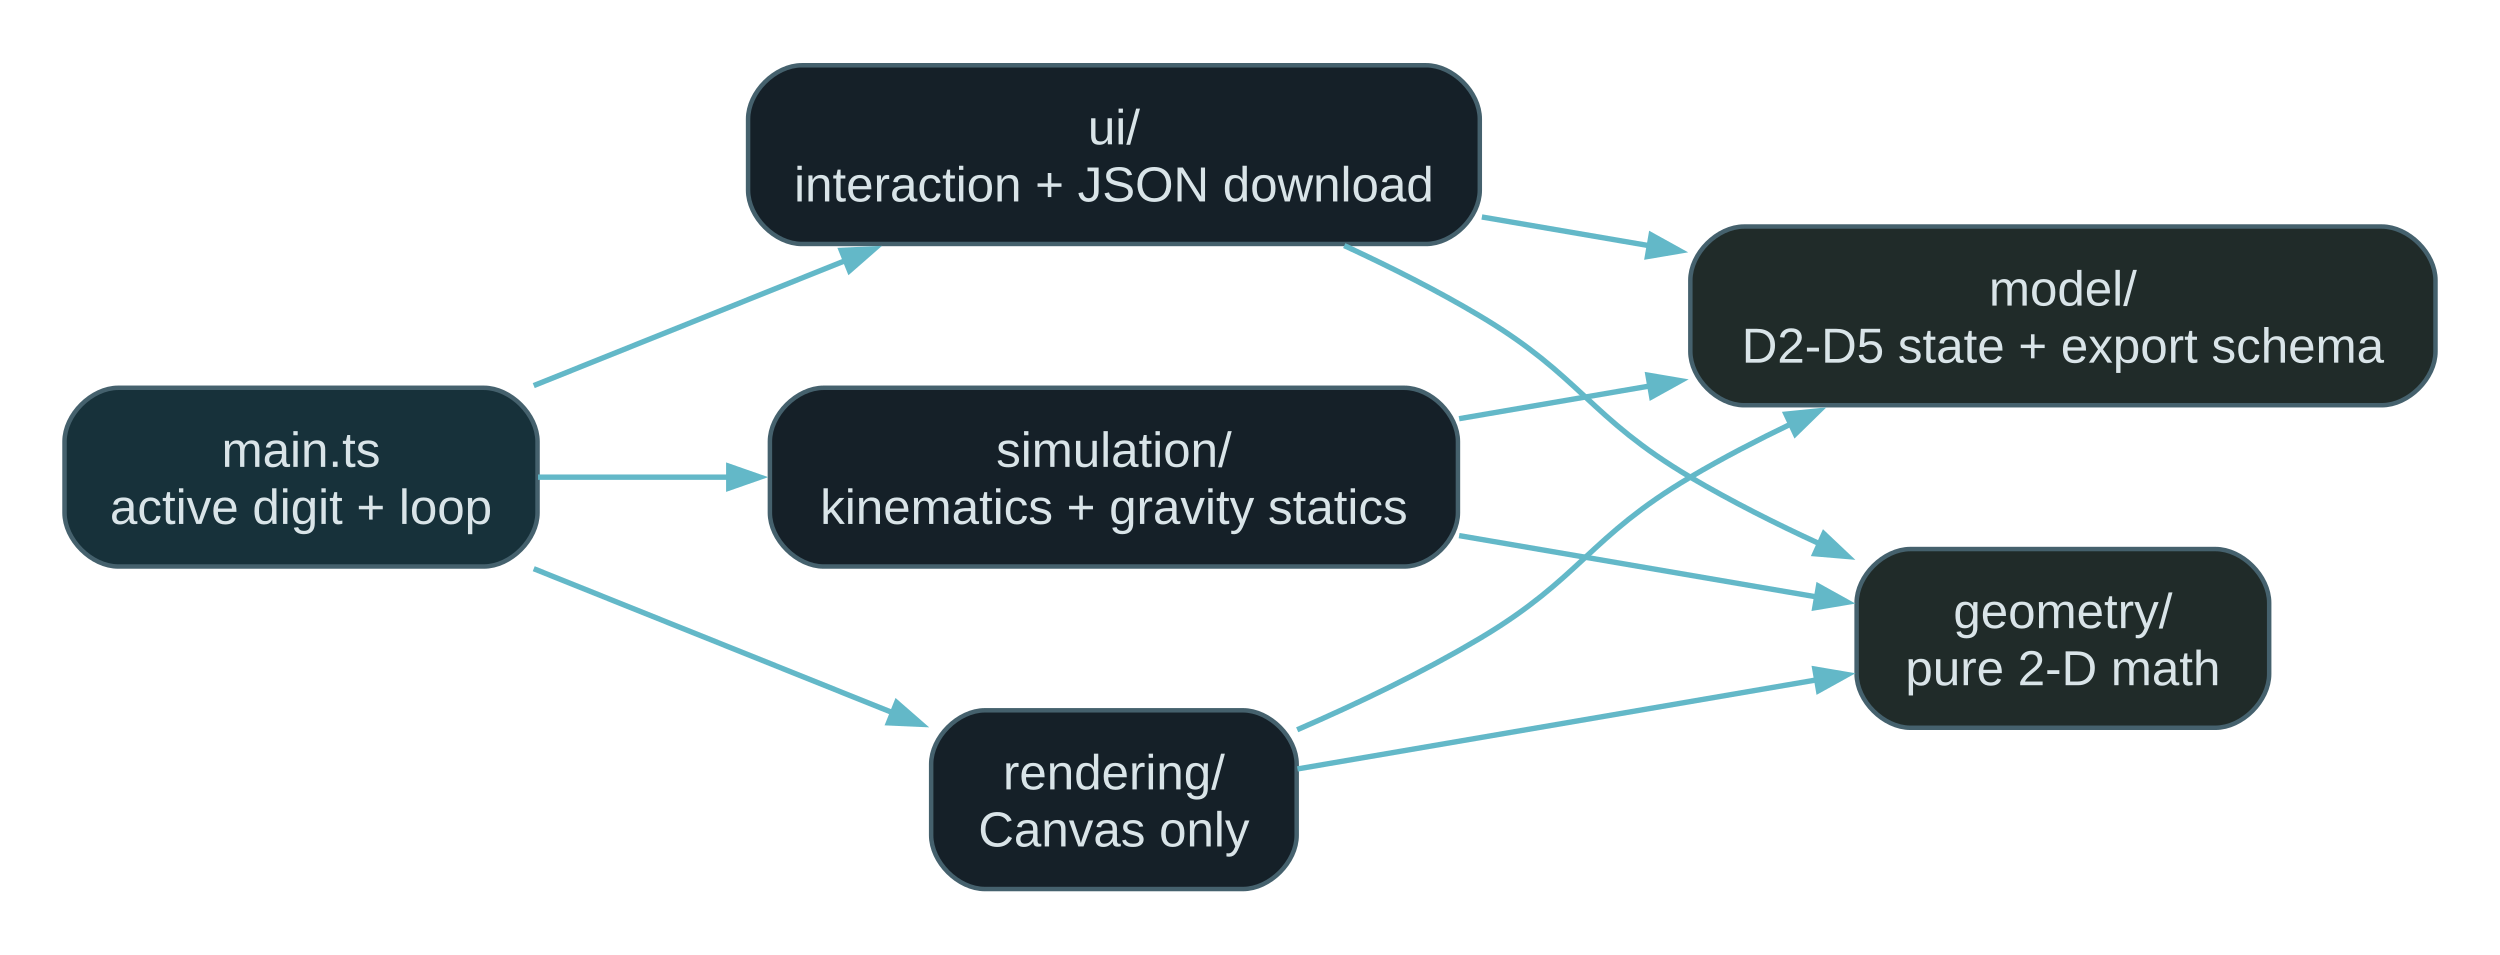
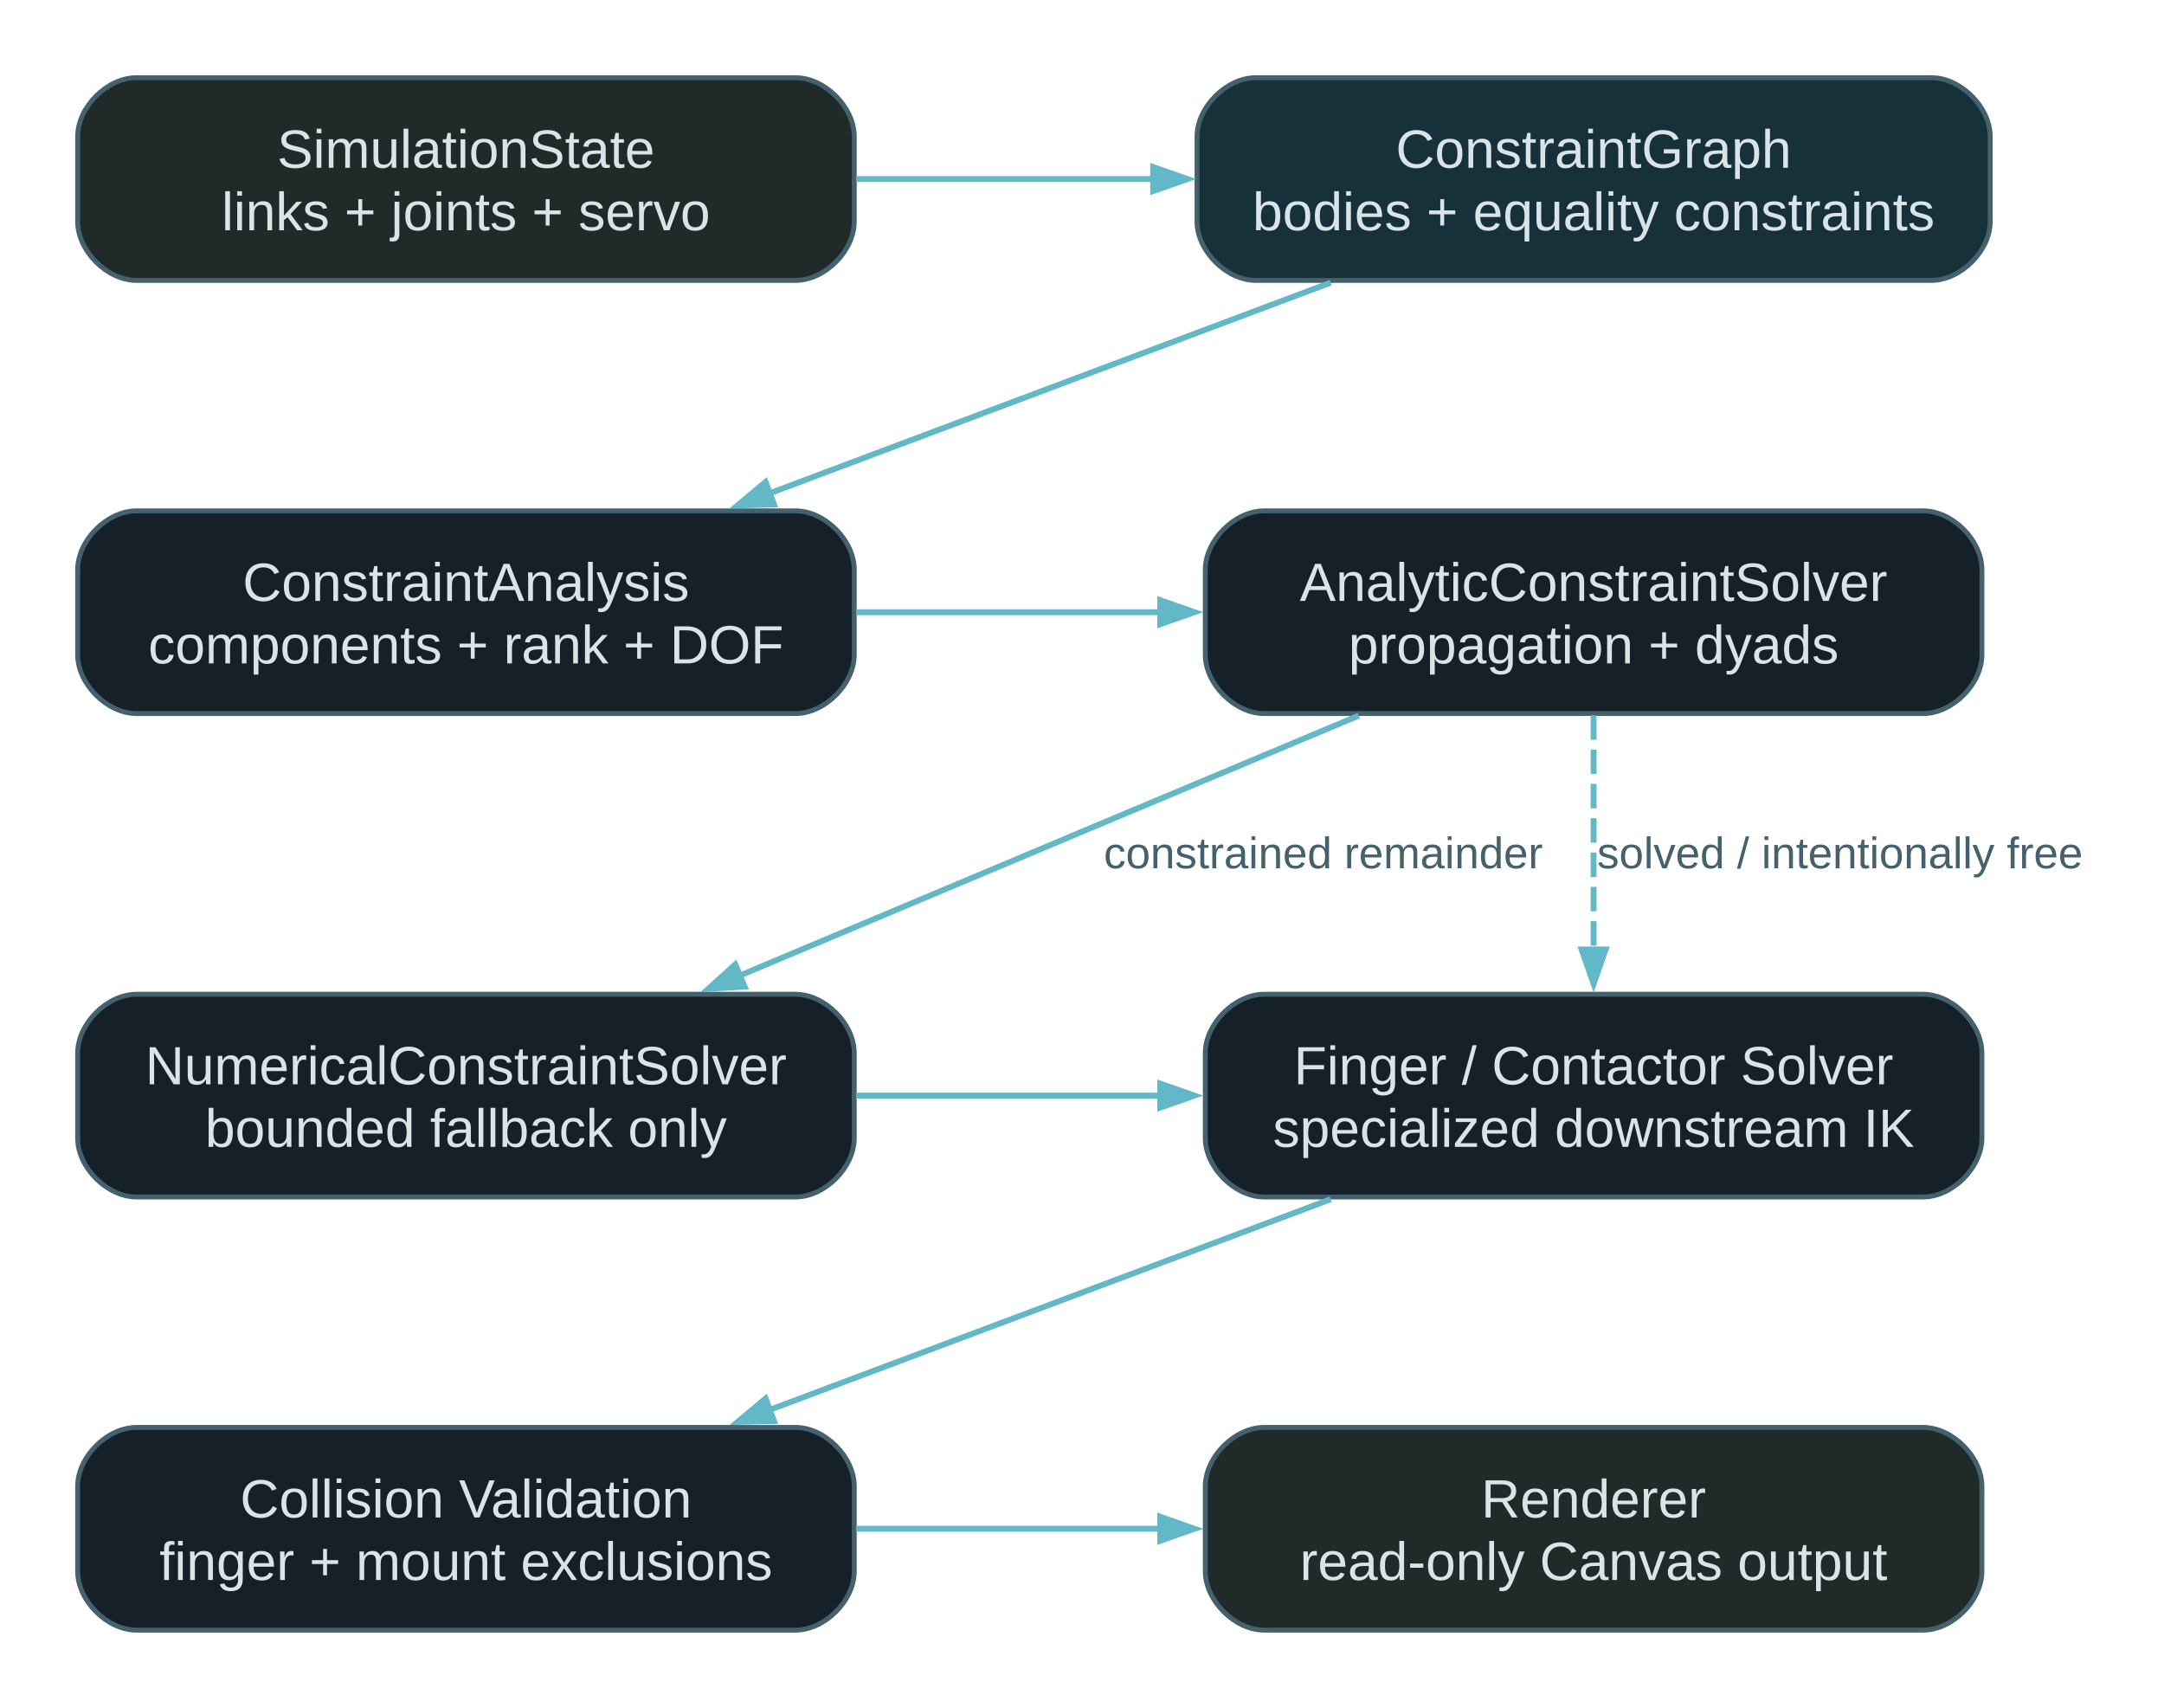
- <svg xmlns="http://www.w3.org/2000/svg" width="558pt" height="213pt" viewBox="0.00 0.00 558.10 212.70">
-   <g id="graph0" class="graph" transform="scale(1 1) rotate(0) translate(14.4 198.3)">
+ <svg xmlns="http://www.w3.org/2000/svg" width="441pt" height="348pt" viewBox="0.00 0.00 441.38 348.29">
+   <g id="graph0" class="graph" transform="scale(1 1) rotate(0) translate(15.84 332.45)">
    <g id="node1" class="node">
-       <path fill="#17313a" stroke="#45616d" d="M93.6,-111.9C93.6,-111.9 12,-111.9 12,-111.9 6,-111.9 0,-105.9 0,-99.9 0,-99.9 0,-84 0,-84 0,-78 6,-72 12,-72 12,-72 93.6,-72 93.6,-72 99.6,-72 105.6,-78 105.6,-84 105.6,-84 105.6,-99.9 105.6,-99.9 105.6,-105.9 99.6,-111.9 93.6,-111.9" />
-       <text text-anchor="middle" x="52.8" y="-94.25" font-family="Arial" font-size="11.00" fill="#d9e4e8">main.ts</text>
-       <text text-anchor="middle" x="52.8" y="-81.5" font-family="Arial" font-size="11.00" fill="#d9e4e8">active digit + loop</text>
+       <path fill="#202b29" stroke="#45616d" d="M146.4,-316.61C146.4,-316.61 12,-316.61 12,-316.61 6,-316.61 0,-310.61 0,-304.61 0,-304.61 0,-287.27 0,-287.27 0,-281.27 6,-275.27 12,-275.27 12,-275.27 146.4,-275.27 146.4,-275.27 152.4,-275.27 158.4,-281.27 158.4,-287.27 158.4,-287.27 158.4,-304.61 158.4,-304.61 158.4,-310.61 152.4,-316.61 146.4,-316.61" />
+       <text text-anchor="middle" x="79.2" y="-298.24" font-family="Arial" font-size="11.00" fill="#d9e4e8">SimulationState</text>
+       <text text-anchor="middle" x="79.2" y="-285.49" font-family="Arial" font-size="11.00" fill="#d9e4e8">links + joints + servo</text>
    </g>
    <g id="node2" class="node">
-       <path fill="#152028" stroke="#45616d" d="M303.95,-183.9C303.95,-183.9 164.6,-183.9 164.6,-183.9 158.6,-183.9 152.6,-177.9 152.6,-171.9 152.6,-171.9 152.6,-156 152.6,-156 152.6,-150 158.6,-144 164.6,-144 164.6,-144 303.95,-144 303.95,-144 309.95,-144 315.95,-150 315.95,-156 315.95,-156 315.95,-171.9 315.95,-171.9 315.95,-177.9 309.95,-183.9 303.95,-183.9" />
-       <text text-anchor="middle" x="234.27" y="-166.25" font-family="Arial" font-size="11.00" fill="#d9e4e8">ui/</text>
-       <text text-anchor="middle" x="234.27" y="-153.5" font-family="Arial" font-size="11.00" fill="#d9e4e8">interaction + JSON download</text>
+       <path fill="#17313a" stroke="#45616d" d="M378.09,-316.61C378.09,-316.61 240.31,-316.61 240.31,-316.61 234.31,-316.61 228.31,-310.61 228.31,-304.61 228.31,-304.61 228.31,-287.27 228.31,-287.27 228.31,-281.27 234.31,-275.27 240.31,-275.27 240.31,-275.27 378.09,-275.27 378.09,-275.27 384.09,-275.27 390.09,-281.27 390.09,-287.27 390.09,-287.27 390.09,-304.61 390.09,-304.61 390.09,-310.61 384.09,-316.61 378.09,-316.61" />
+       <text text-anchor="middle" x="309.2" y="-298.24" font-family="Arial" font-size="11.00" fill="#d9e4e8">ConstraintGraph</text>
+       <text text-anchor="middle" x="309.2" y="-285.49" font-family="Arial" font-size="11.00" fill="#d9e4e8">bodies + equality constraints</text>
    </g>
    <g id="edge1" class="edge">
-       <path fill="none" stroke="#63b8c8" stroke-width="1.2" d="M104.75,-112.39C126.44,-121.09 151.87,-131.29 174.37,-140.32" />
-       <polygon fill="#63b8c8" stroke="#63b8c8" stroke-width="1.2" points="173.41,-142.58 180.82,-142.91 175.24,-138.03 173.41,-142.58" />
+       <path fill="none" stroke="#63b8c8" stroke-width="1.2" d="M158.78,-295.94C168.61,-295.94 200.99,-295.94 219.41,-295.94" />
+       <polygon fill="#63b8c8" stroke="#63b8c8" stroke-width="1.2" points="219.36,-298.39 226.36,-295.94 219.36,-293.49 219.36,-298.39" />
    </g>
    <g id="node3" class="node">
-       <path fill="#152028" stroke="#45616d" d="M299.07,-111.9C299.07,-111.9 169.47,-111.9 169.47,-111.9 163.47,-111.9 157.47,-105.9 157.47,-99.9 157.47,-99.9 157.47,-84 157.47,-84 157.47,-78 163.47,-72 169.47,-72 169.47,-72 299.07,-72 299.07,-72 305.07,-72 311.07,-78 311.07,-84 311.07,-84 311.07,-99.9 311.07,-99.9 311.07,-105.9 305.07,-111.9 299.07,-111.9" />
-       <text text-anchor="middle" x="234.27" y="-94.25" font-family="Arial" font-size="11.00" fill="#d9e4e8">simulation/</text>
-       <text text-anchor="middle" x="234.27" y="-81.5" font-family="Arial" font-size="11.00" fill="#d9e4e8">kinematics + gravity statics</text>
+       <path fill="#152028" stroke="#45616d" d="M146.4,-228.27C146.4,-228.27 12,-228.27 12,-228.27 6,-228.27 0,-222.27 0,-216.27 0,-216.27 0,-198.93 0,-198.93 0,-192.93 6,-186.93 12,-186.93 12,-186.93 146.4,-186.93 146.4,-186.93 152.4,-186.93 158.4,-192.93 158.4,-198.93 158.4,-198.93 158.4,-216.27 158.4,-216.27 158.4,-222.27 152.4,-228.27 146.4,-228.27" />
+       <text text-anchor="middle" x="79.2" y="-209.9" font-family="Arial" font-size="11.00" fill="#d9e4e8">ConstraintAnalysis</text>
+       <text text-anchor="middle" x="79.2" y="-197.15" font-family="Arial" font-size="11.00" fill="#d9e4e8">components + rank + DOF</text>
    </g>
    <g id="edge2" class="edge">
-       <path fill="none" stroke="#63b8c8" stroke-width="1.2" d="M105.71,-91.95C119.13,-91.95 133.92,-91.95 148.54,-91.95" />
-       <polygon fill="#63b8c8" stroke="#63b8c8" stroke-width="1.2" points="148.29,-94.4 155.29,-91.95 148.29,-89.5 148.29,-94.4" />
+       <path fill="none" stroke="#63b8c8" stroke-width="1.2" d="M255.57,-274.81C221.26,-261.93 176.65,-245.18 140.88,-231.75" />
+       <polygon fill="#63b8c8" stroke="#63b8c8" stroke-width="1.2" points="142.03,-229.57 134.62,-229.4 140.31,-234.16 142.03,-229.57" />
    </g>
    <g id="node4" class="node">
-       <path fill="#152028" stroke="#45616d" d="M263.07,-39.9C263.07,-39.9 205.47,-39.9 205.47,-39.9 199.47,-39.9 193.47,-33.9 193.47,-27.9 193.47,-27.9 193.47,-12 193.47,-12 193.47,-6 199.47,0 205.47,0 205.47,0 263.07,0 263.07,0 269.07,0 275.07,-6 275.07,-12 275.07,-12 275.07,-27.9 275.07,-27.9 275.07,-33.9 269.07,-39.9 263.07,-39.9" />
-       <text text-anchor="middle" x="234.27" y="-22.25" font-family="Arial" font-size="11.00" fill="#d9e4e8">rendering/</text>
-       <text text-anchor="middle" x="234.27" y="-9.5" font-family="Arial" font-size="11.00" fill="#d9e4e8">Canvas only</text>
+       <path fill="#152028" stroke="#45616d" d="M376.4,-228.27C376.4,-228.27 242,-228.27 242,-228.27 236,-228.27 230,-222.27 230,-216.27 230,-216.27 230,-198.93 230,-198.93 230,-192.93 236,-186.93 242,-186.93 242,-186.93 376.4,-186.93 376.4,-186.93 382.4,-186.93 388.4,-192.93 388.4,-198.93 388.4,-198.93 388.4,-216.27 388.4,-216.27 388.4,-222.27 382.4,-228.27 376.4,-228.27" />
+       <text text-anchor="middle" x="309.2" y="-209.9" font-family="Arial" font-size="11.00" fill="#d9e4e8">AnalyticConstraintSolver</text>
+       <text text-anchor="middle" x="309.2" y="-197.15" font-family="Arial" font-size="11.00" fill="#d9e4e8">propagation + dyads</text>
    </g>
    <g id="edge3" class="edge">
-       <path fill="none" stroke="#63b8c8" stroke-width="1.2" d="M104.75,-71.51C130,-61.38 160.32,-49.22 185.17,-39.25" />
-       <polygon fill="#63b8c8" stroke="#63b8c8" stroke-width="1.2" points="185.76,-41.65 191.35,-36.77 183.94,-37.1 185.76,-41.65" />
+       <path fill="none" stroke="#63b8c8" stroke-width="1.2" d="M158.78,-207.6C168.88,-207.6 202.8,-207.6 220.91,-207.6" />
+       <polygon fill="#63b8c8" stroke="#63b8c8" stroke-width="1.2" points="220.8,-210.05 227.8,-207.6 220.8,-205.15 220.8,-210.05" />
    </g>
    <g id="node5" class="node">
-       <path fill="#202b29" stroke="#45616d" d="M517.3,-147.9C517.3,-147.9 374.95,-147.9 374.95,-147.9 368.95,-147.9 362.95,-141.9 362.95,-135.9 362.95,-135.9 362.95,-120 362.95,-120 362.95,-114 368.95,-108 374.95,-108 374.95,-108 517.3,-108 517.3,-108 523.3,-108 529.3,-114 529.3,-120 529.3,-120 529.3,-135.9 529.3,-135.9 529.3,-141.9 523.3,-147.9 517.3,-147.9" />
-       <text text-anchor="middle" x="446.12" y="-130.25" font-family="Arial" font-size="11.00" fill="#d9e4e8">model/</text>
-       <text text-anchor="middle" x="446.12" y="-117.5" font-family="Arial" font-size="11.00" fill="#d9e4e8">D2-D5 state + export schema</text>
+       <path fill="#152028" stroke="#45616d" d="M146.4,-129.68C146.4,-129.68 12,-129.68 12,-129.68 6,-129.68 0,-123.68 0,-117.68 0,-117.68 0,-100.34 0,-100.34 0,-94.34 6,-88.34 12,-88.34 12,-88.34 146.4,-88.34 146.4,-88.34 152.4,-88.34 158.4,-94.34 158.4,-100.34 158.4,-100.34 158.4,-117.68 158.4,-117.68 158.4,-123.68 152.4,-129.68 146.4,-129.68" />
+       <text text-anchor="middle" x="79.2" y="-111.31" font-family="Arial" font-size="11.00" fill="#d9e4e8">NumericalConstraintSolver</text>
+       <text text-anchor="middle" x="79.2" y="-98.56" font-family="Arial" font-size="11.00" fill="#d9e4e8">bounded fallback only</text>
    </g>
    <g id="edge4" class="edge">
-       <path fill="none" stroke="#63b8c8" stroke-width="1.2" d="M316.41,-150.03C328.68,-147.93 341.42,-145.74 353.89,-143.6" />
-       <polygon fill="#63b8c8" stroke="#63b8c8" stroke-width="1.2" points="354.2,-146.03 360.68,-142.44 353.37,-141.2 354.2,-146.03" />
+       <path fill="none" stroke="#63b8c8" stroke-width="1.2" d="M261.3,-186.51C234.91,-175.45 207.45,-163.93 207.45,-163.93 207.45,-163.93 169.39,-147.93 134.74,-133.36" />
+       <polygon fill="#63b8c8" stroke="#63b8c8" stroke-width="1.2" points="136.03,-131.25 128.63,-130.79 134.13,-135.76 136.03,-131.25" />
+       <text text-anchor="middle" x="254.07" y="-155.38" font-family="Arial" font-size="9.00" fill="#45616d">constrained remainder</text>
    </g>
    <g id="node6" class="node">
-       <path fill="#202b29" stroke="#45616d" d="M480.17,-75.9C480.17,-75.9 412.07,-75.9 412.07,-75.9 406.07,-75.9 400.07,-69.9 400.07,-63.9 400.07,-63.9 400.07,-48 400.07,-48 400.07,-42 406.07,-36 412.07,-36 412.07,-36 480.17,-36 480.17,-36 486.17,-36 492.17,-42 492.17,-48 492.17,-48 492.17,-63.9 492.17,-63.9 492.17,-69.9 486.17,-75.9 480.17,-75.9" />
-       <text text-anchor="middle" x="446.12" y="-58.25" font-family="Arial" font-size="11.00" fill="#d9e4e8">geometry/</text>
-       <text text-anchor="middle" x="446.12" y="-45.5" font-family="Arial" font-size="11.00" fill="#d9e4e8">pure 2-D math</text>
+       <path fill="#152028" stroke="#45616d" d="M376.4,-129.68C376.4,-129.68 242,-129.68 242,-129.68 236,-129.68 230,-123.68 230,-117.68 230,-117.68 230,-100.34 230,-100.34 230,-94.34 236,-88.34 242,-88.34 242,-88.34 376.4,-88.34 376.4,-88.34 382.4,-88.34 388.4,-94.34 388.4,-100.34 388.4,-100.34 388.4,-117.68 388.4,-117.68 388.4,-123.68 382.4,-129.68 376.4,-129.68" />
+       <text text-anchor="middle" x="309.2" y="-111.31" font-family="Arial" font-size="11.00" fill="#d9e4e8">Finger / Contactor Solver</text>
+       <text text-anchor="middle" x="309.2" y="-98.56" font-family="Arial" font-size="11.00" fill="#d9e4e8">specialized downstream IK</text>
    </g>
    <g id="edge5" class="edge">
-       <path fill="none" stroke="#63b8c8" stroke-width="1.2" d="M285.69,-143.64C295.93,-138.91 306.46,-133.6 315.95,-127.95 338.56,-114.5 340.29,-105.33 362.95,-91.95 372.05,-86.58 382.1,-81.52 391.96,-77" />
-       <polygon fill="#63b8c8" stroke="#63b8c8" stroke-width="1.2" points="392.76,-79.32 398.14,-74.23 390.75,-74.85 392.76,-79.32" />
+       <path fill="none" stroke="#63b8c8" stroke-width="1.2" stroke-dasharray="5,2" d="M309.2,-186.59C309.2,-172.73 309.2,-154.07 309.2,-138.65" />
+       <polygon fill="#63b8c8" stroke="#63b8c8" stroke-width="1.2" points="311.65,-138.81 309.2,-131.81 306.75,-138.81 311.65,-138.81" />
+       <text text-anchor="middle" x="359.45" y="-155.38" font-family="Arial" font-size="9.00" fill="#45616d">solved / intentionally free</text>
    </g>
    <g id="edge6" class="edge">
-       <path fill="none" stroke="#63b8c8" stroke-width="1.2" d="M311.33,-105C325.26,-107.39 339.91,-109.9 354.22,-112.36" />
-       <polygon fill="#63b8c8" stroke="#63b8c8" stroke-width="1.2" points="353.49,-114.72 360.8,-113.48 354.32,-109.89 353.49,-114.72" />
+       <path fill="none" stroke="#63b8c8" stroke-width="1.2" d="M158.78,-109.01C168.88,-109.01 202.8,-109.01 220.91,-109.01" />
+       <polygon fill="#63b8c8" stroke="#63b8c8" stroke-width="1.2" points="220.8,-111.46 227.8,-109.01 220.8,-106.56 220.8,-111.46" />
+     </g>
+     <g id="node7" class="node">
+       <path fill="#152028" stroke="#45616d" d="M146.4,-41.34C146.4,-41.34 12,-41.34 12,-41.34 6,-41.34 0,-35.34 0,-29.34 0,-29.34 0,-12 0,-12 0,-6 6,0 12,0 12,0 146.4,0 146.4,0 152.4,0 158.4,-6 158.4,-12 158.4,-12 158.4,-29.34 158.4,-29.34 158.4,-35.34 152.4,-41.34 146.4,-41.34" />
+       <text text-anchor="middle" x="79.2" y="-22.97" font-family="Arial" font-size="11.00" fill="#d9e4e8">Collision Validation</text>
+       <text text-anchor="middle" x="79.2" y="-10.22" font-family="Arial" font-size="11.00" fill="#d9e4e8">finger + mount exclusions</text>
    </g>
    <g id="edge7" class="edge">
-       <path fill="none" stroke="#63b8c8" stroke-width="1.2" d="M311.33,-78.9C337.88,-74.35 367.1,-69.34 391.44,-65.16" />
-       <polygon fill="#63b8c8" stroke="#63b8c8" stroke-width="1.2" points="391.56,-67.63 398.04,-64.03 390.73,-62.8 391.56,-67.63" />
+       <path fill="none" stroke="#63b8c8" stroke-width="1.2" d="M255.57,-87.88C221.26,-75 176.65,-58.25 140.88,-44.82" />
+       <polygon fill="#63b8c8" stroke="#63b8c8" stroke-width="1.2" points="142.03,-42.64 134.62,-42.47 140.31,-47.23 142.03,-42.64" />
+     </g>
+     <g id="node8" class="node">
+       <path fill="#202b29" stroke="#45616d" d="M376.4,-41.34C376.4,-41.34 242,-41.34 242,-41.34 236,-41.34 230,-35.34 230,-29.34 230,-29.34 230,-12 230,-12 230,-6 236,0 242,0 242,0 376.4,0 376.4,0 382.4,0 388.4,-6 388.4,-12 388.4,-12 388.4,-29.34 388.4,-29.34 388.4,-35.34 382.4,-41.34 376.4,-41.34" />
+       <text text-anchor="middle" x="309.2" y="-22.97" font-family="Arial" font-size="11.00" fill="#d9e4e8">Renderer</text>
+       <text text-anchor="middle" x="309.2" y="-10.22" font-family="Arial" font-size="11.00" fill="#d9e4e8">read-only Canvas output</text>
    </g>
    <g id="edge8" class="edge">
-       <path fill="none" stroke="#63b8c8" stroke-width="1.2" d="M275.18,-35.56C288.49,-41.33 303.16,-48.34 315.95,-55.95 338.56,-69.4 340.29,-78.57 362.95,-91.95 370.09,-96.17 377.82,-100.19 385.58,-103.91" />
-       <polygon fill="#63b8c8" stroke="#63b8c8" stroke-width="1.2" points="384.3,-106.02 391.68,-106.76 386.38,-101.58 384.3,-106.02" />
-     </g>
-     <g id="edge9" class="edge">
-       <path fill="none" stroke="#63b8c8" stroke-width="1.2" d="M275.24,-26.81C308.16,-32.45 355.14,-40.51 391.35,-46.73" />
-       <polygon fill="#63b8c8" stroke="#63b8c8" stroke-width="1.2" points="390.74,-49.11 398.05,-47.87 391.57,-44.28 390.74,-49.11" />
+       <path fill="none" stroke="#63b8c8" stroke-width="1.2" d="M158.78,-20.67C168.88,-20.67 202.8,-20.67 220.91,-20.67" />
+       <polygon fill="#63b8c8" stroke="#63b8c8" stroke-width="1.2" points="220.8,-23.12 227.8,-20.67 220.8,-18.22 220.8,-23.12" />
    </g>
  </g>
</svg>
